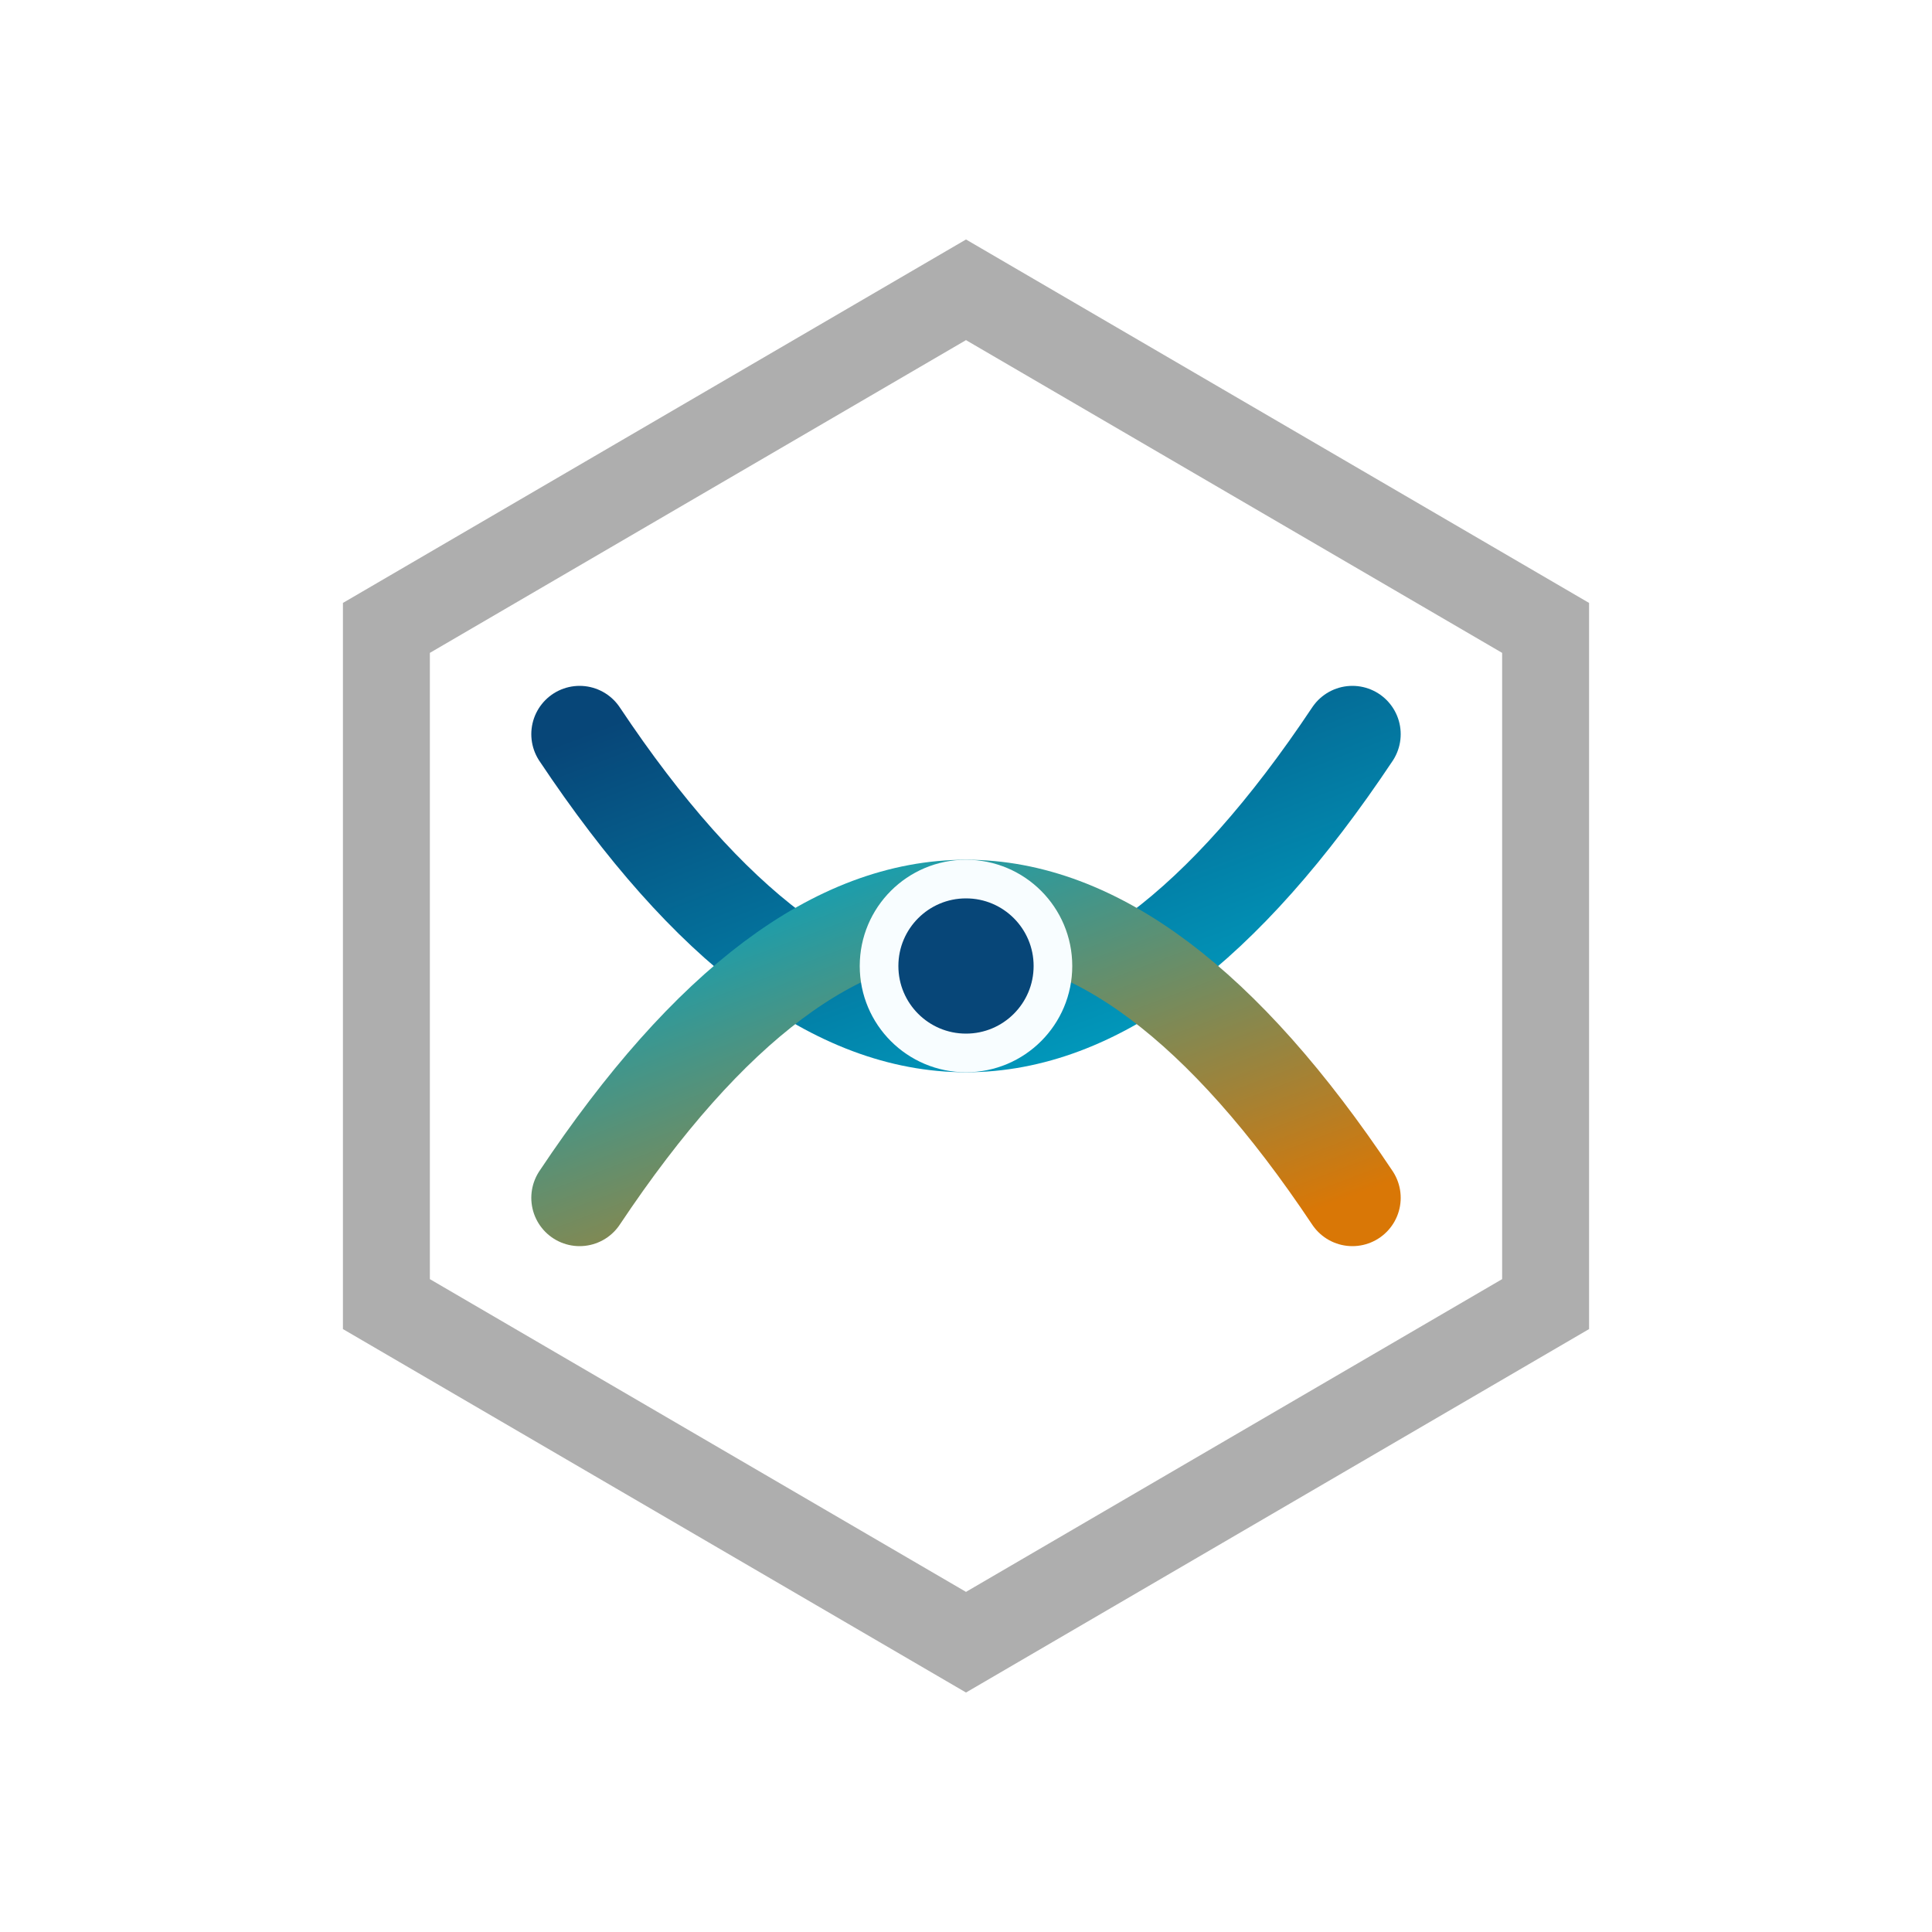
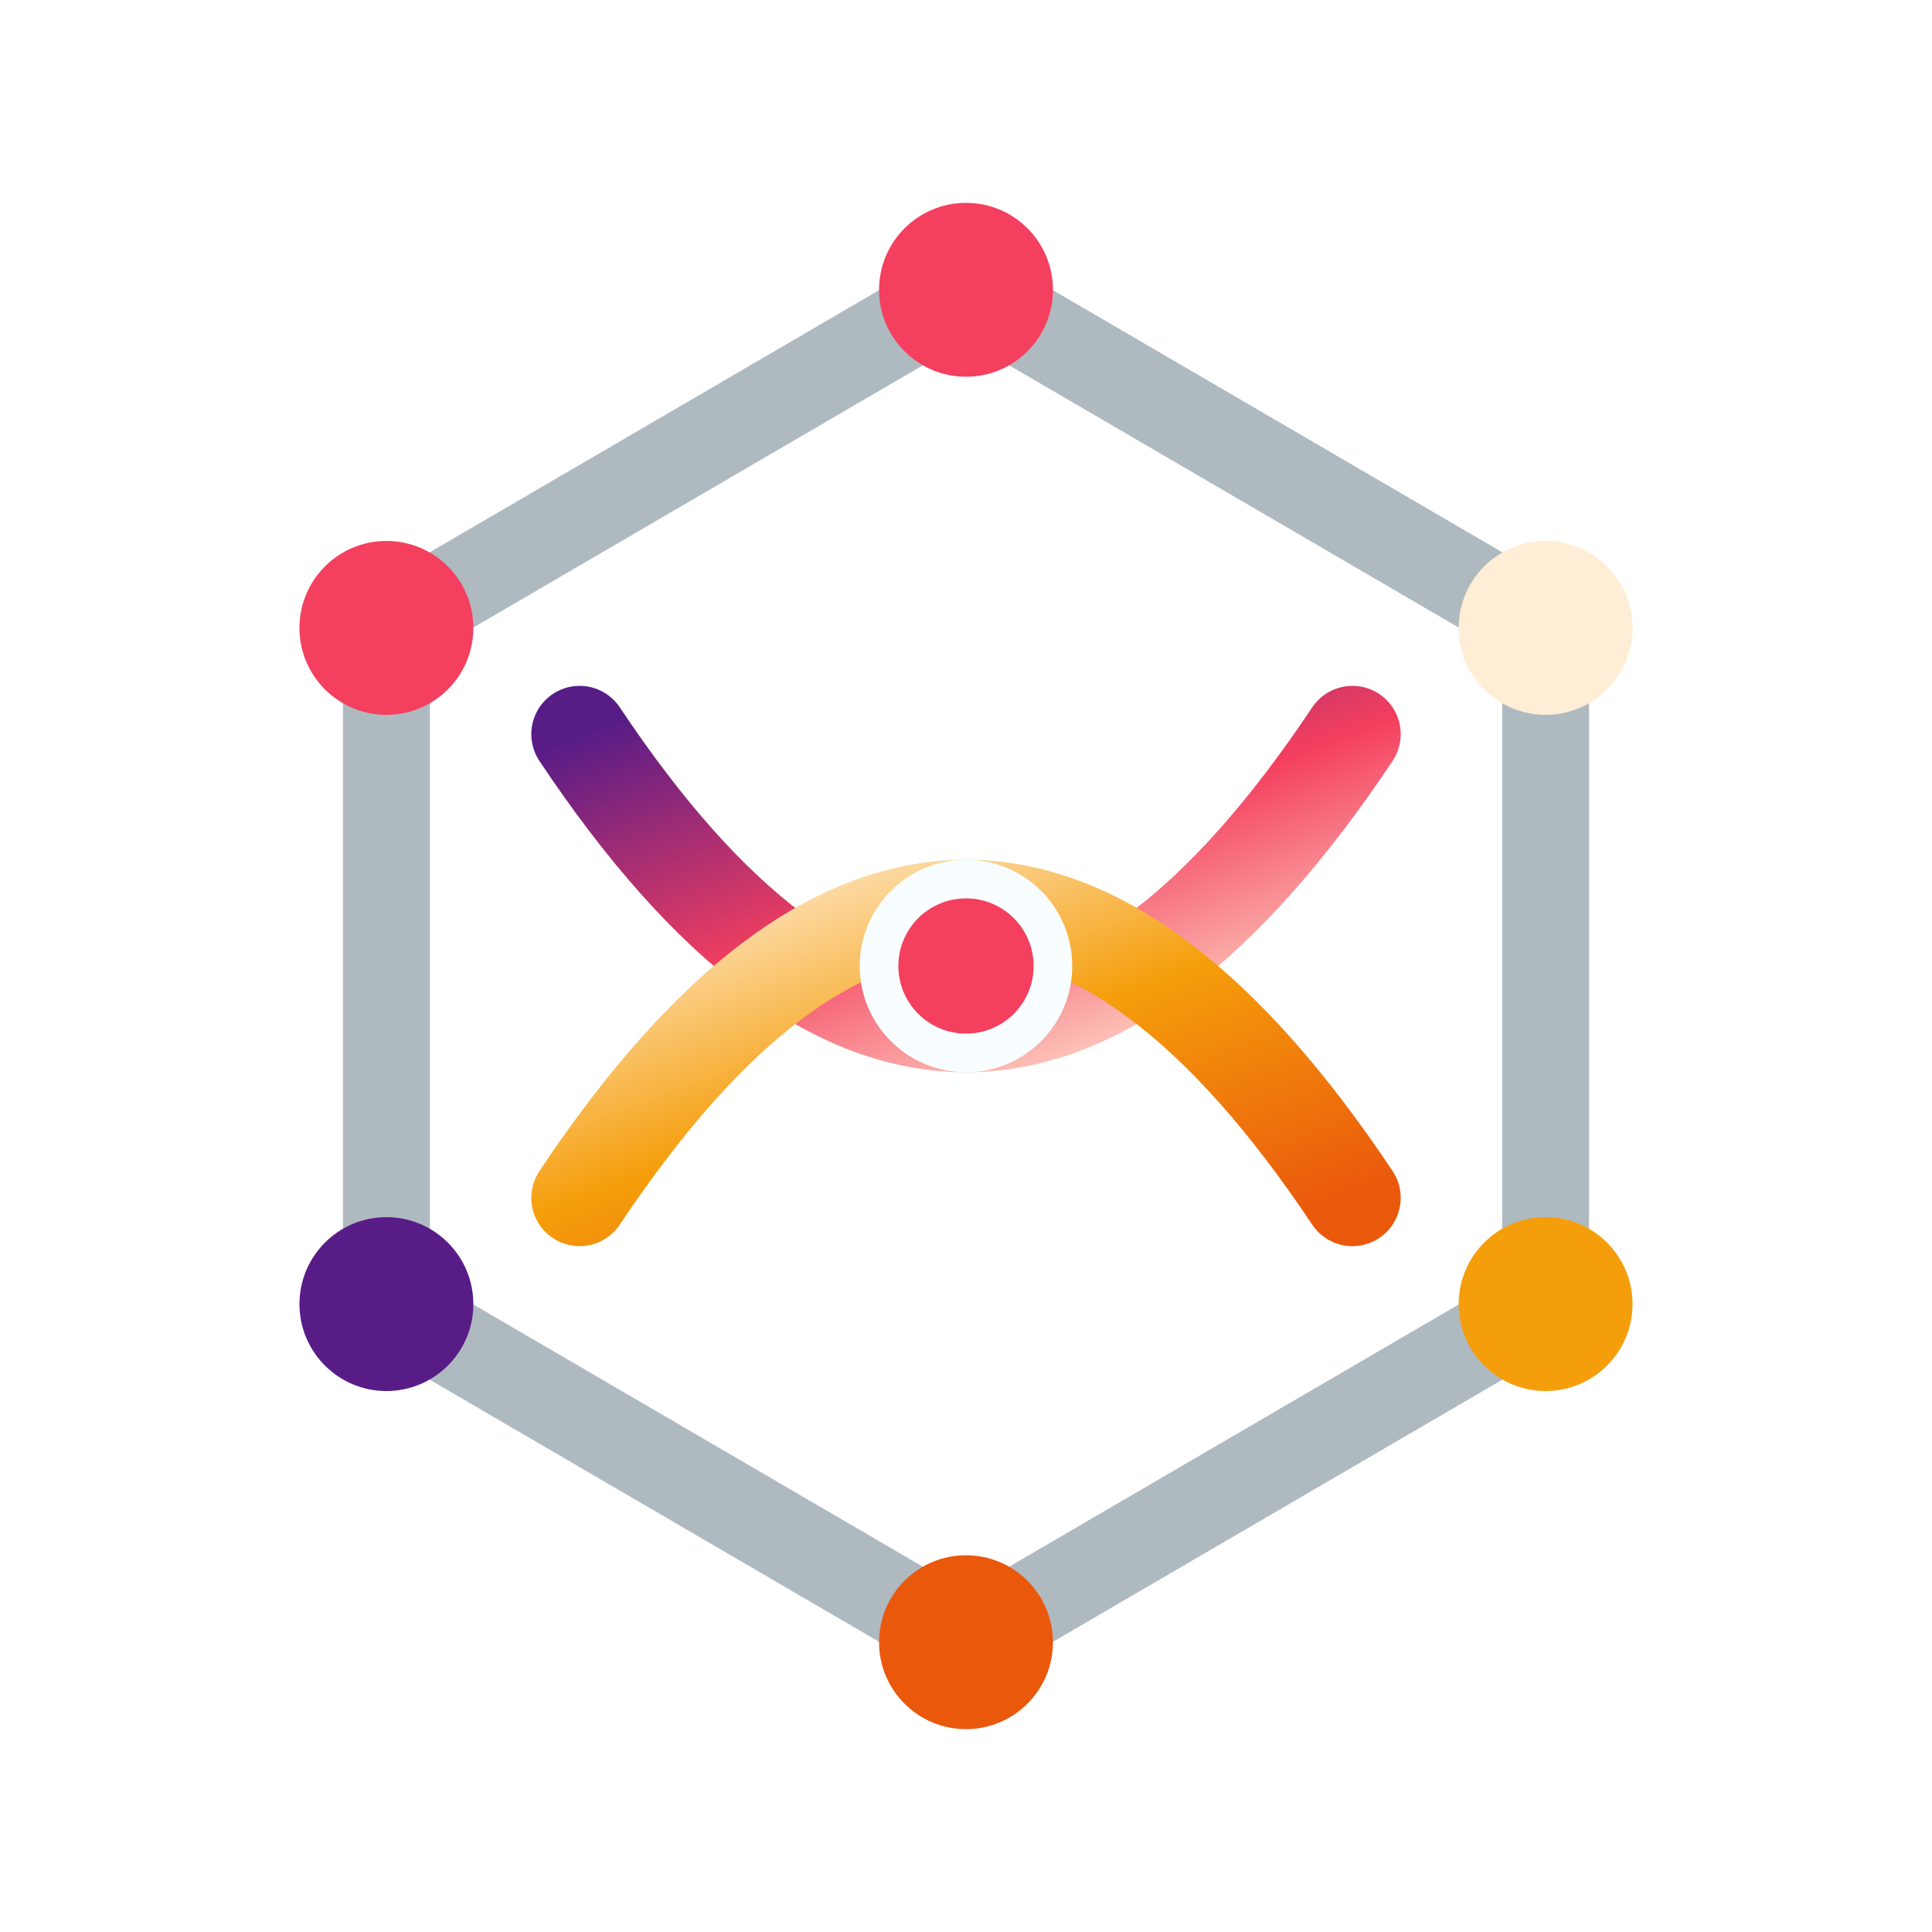
<svg xmlns="http://www.w3.org/2000/svg" viewBox="0 0 100 100" fill="none">
  <defs>
-     <linearGradient id="gradient2a" x1="0%" y1="0%" x2="100%" y2="100%">
-       <stop offset="0%" stop-color="#074678" />
-       <stop offset="100%" stop-color="#00a3c4" />
+     <linearGradient id="gradient5a" x1="0%" y1="0%" x2="100%" y2="100%">
+       <stop offset="0%" stop-color="#581c87" />
+       <stop offset="50%" stop-color="#f43f5e" />
+       <stop offset="100%" stop-color="#ffedd5" />
    </linearGradient>
-     <linearGradient id="gradient2b" x1="0%" y1="0%" x2="100%" y2="100%">
-       <stop offset="0%" stop-color="#00a3c4" />
-       <stop offset="100%" stop-color="#d97706" />
+     <linearGradient id="gradient5b" x1="0%" y1="0%" x2="100%" y2="100%">
+       <stop offset="0%" stop-color="#ffedd5" />
+       <stop offset="50%" stop-color="#f59e0b" />
+       <stop offset="100%" stop-color="#ea580c" />
    </linearGradient>
  </defs>
-   <polygon points="50,15 80,32.5 80,67.5 50,85 20,67.5 20,32.5" fill="none" stroke="currentColor" stroke-opacity="0.32" stroke-width="4.5" />
-   <path d="M30,38 Q50,68 70,38" fill="none" stroke="url(#gradient2a)" stroke-width="5" stroke-linecap="round" />
-   <path d="M30,62 Q50,32 70,62" fill="none" stroke="url(#gradient2b)" stroke-width="5" stroke-linecap="round" />
-   <circle cx="50" cy="50" r="4.5" fill="#074678" stroke="#f8fdff" stroke-width="2" />
+   <polygon points="50,15 80,32.5 80,67.5 50,85 20,67.5 20,32.5" fill="none" stroke="#06253a" stroke-opacity="0.32" stroke-width="4.5" />
+   <circle cx="50" cy="15" r="4.5" fill="#f43f5e" />
+   <circle cx="80" cy="32.5" r="4.5" fill="#ffedd5" />
+   <circle cx="80" cy="67.5" r="4.5" fill="#f59e0b" />
+   <circle cx="50" cy="85" r="4.5" fill="#ea580c" />
+   <circle cx="20" cy="67.5" r="4.5" fill="#581c87" />
+   <circle cx="20" cy="32.5" r="4.5" fill="#f43f5e" />
+   <path d="M30,38 Q50,68 70,38" fill="none" stroke="url(#gradient5a)" stroke-width="5" stroke-linecap="round" />
+   <path d="M30,62 Q50,32 70,62" fill="none" stroke="url(#gradient5b)" stroke-width="5" stroke-linecap="round" />
+   <circle cx="50" cy="50" r="4.5" fill="#f43f5e" stroke="#f8fdff" stroke-width="2" />
</svg>
